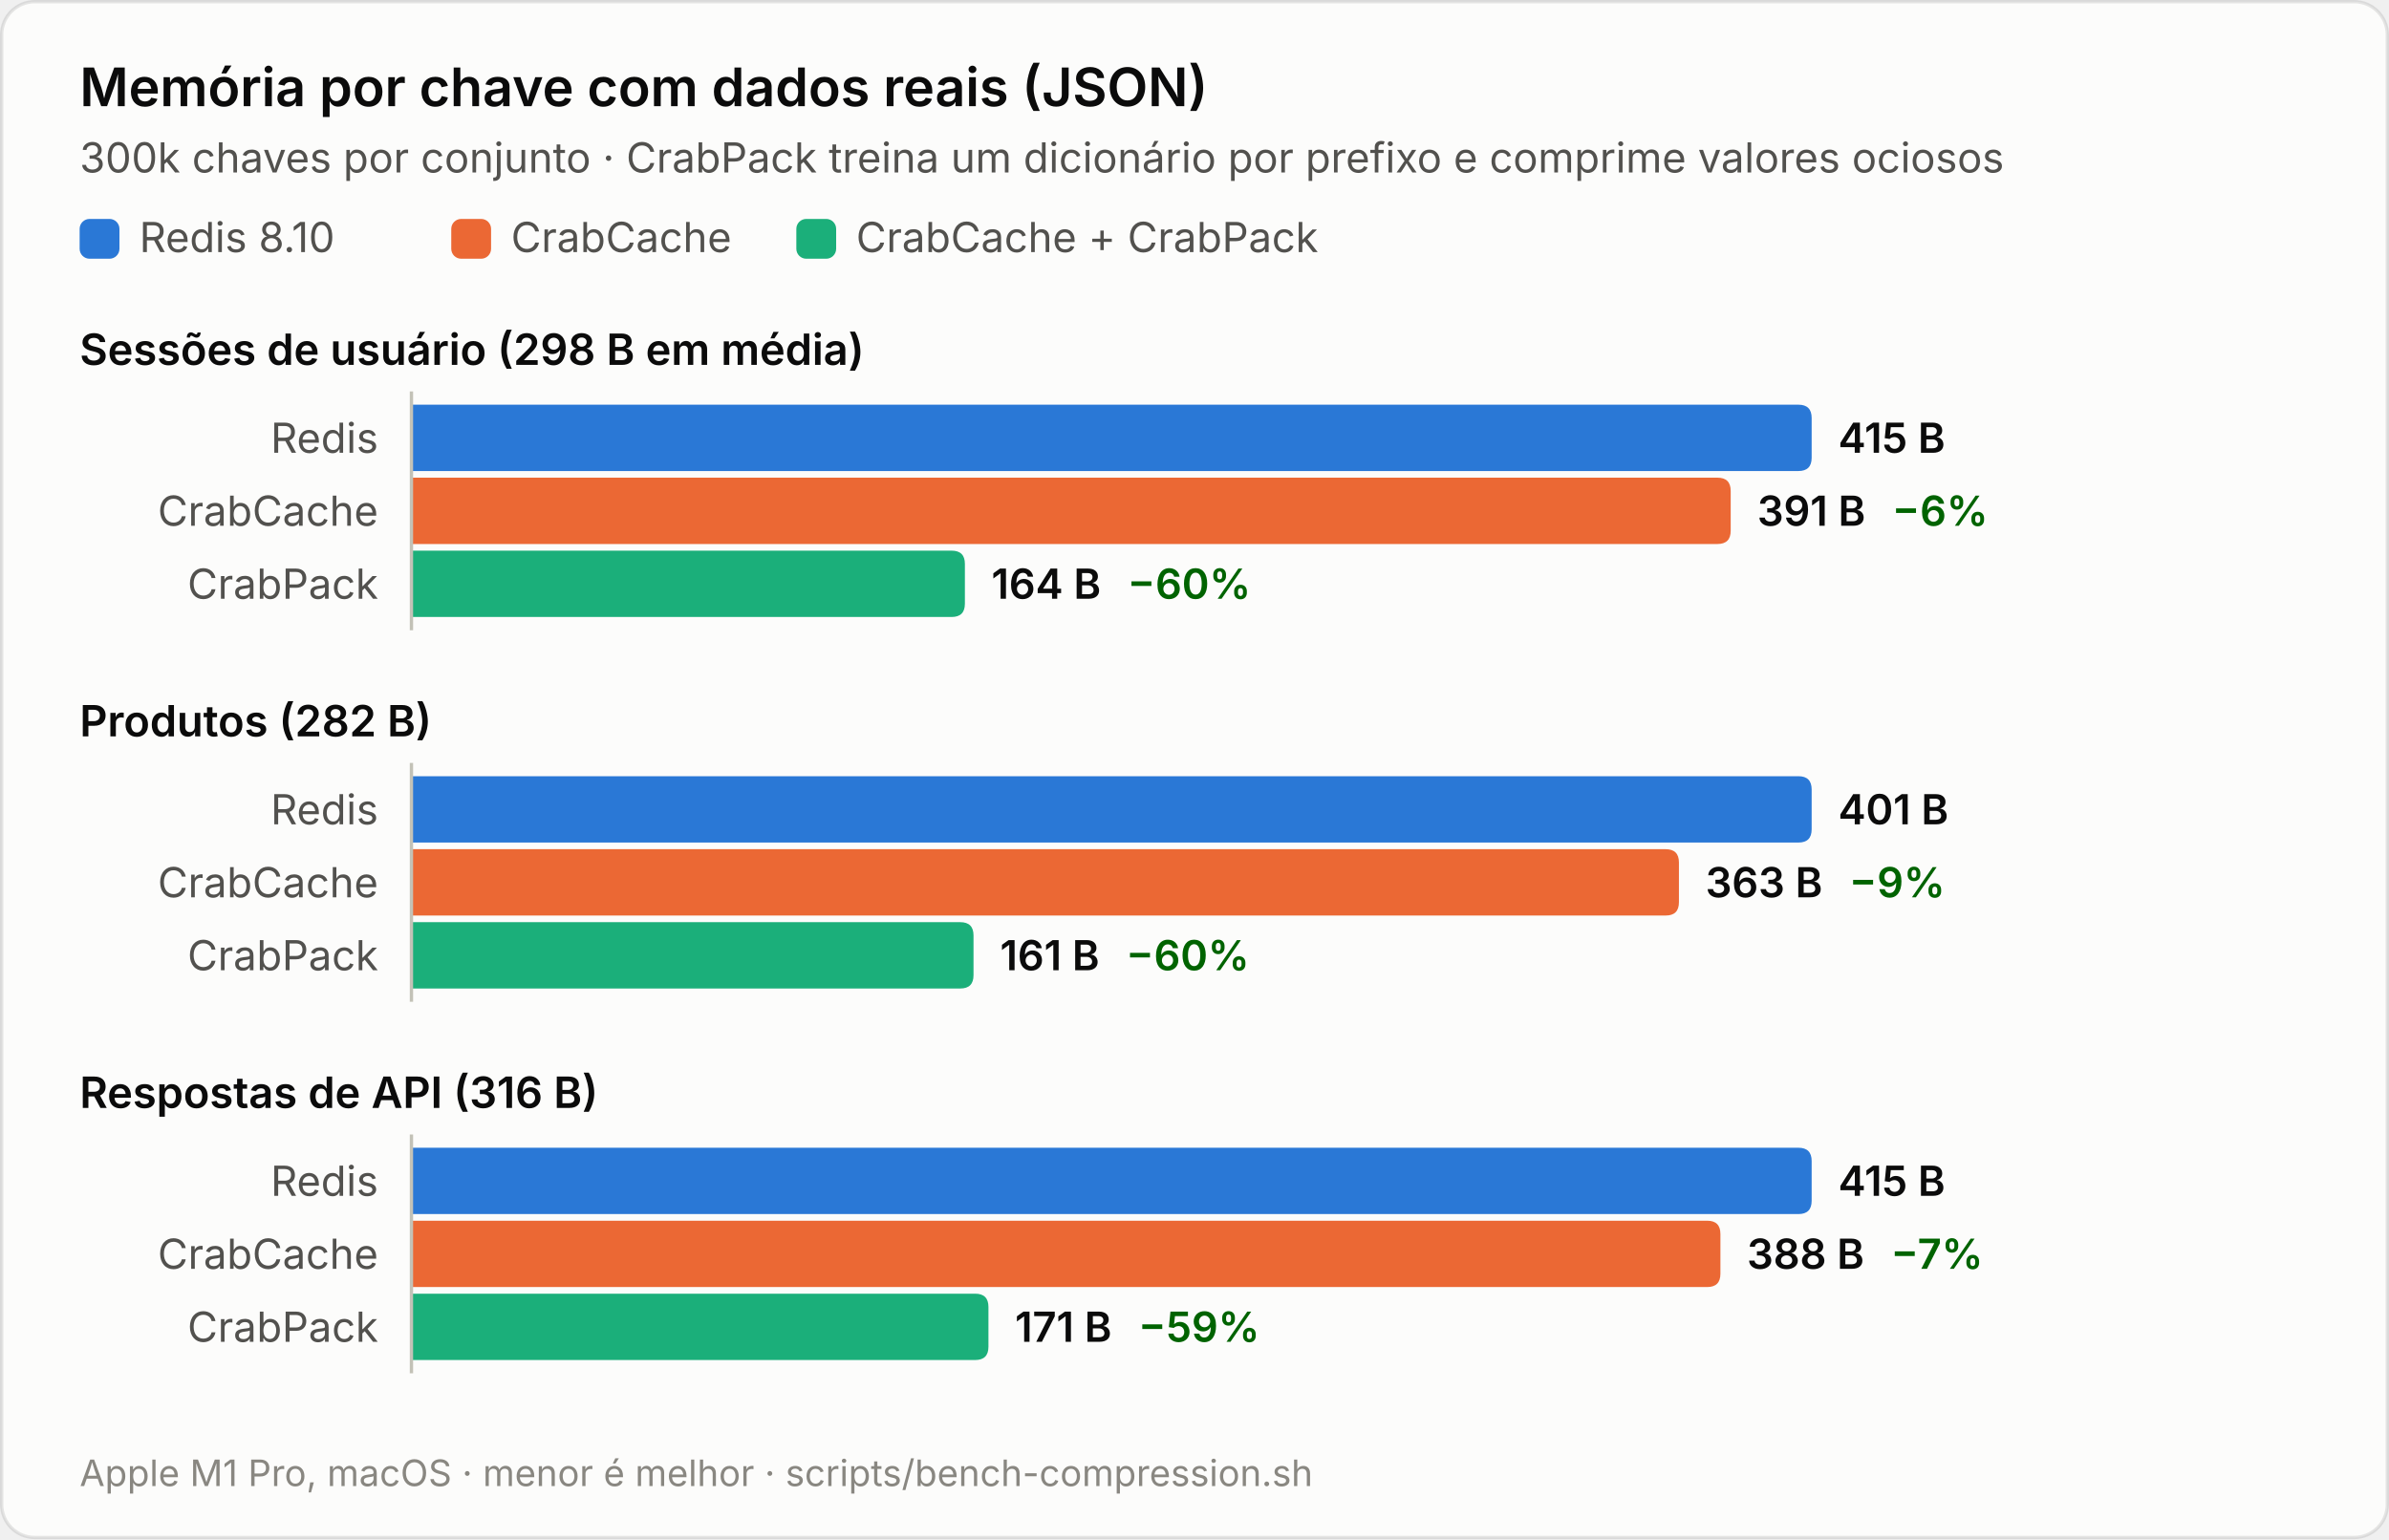
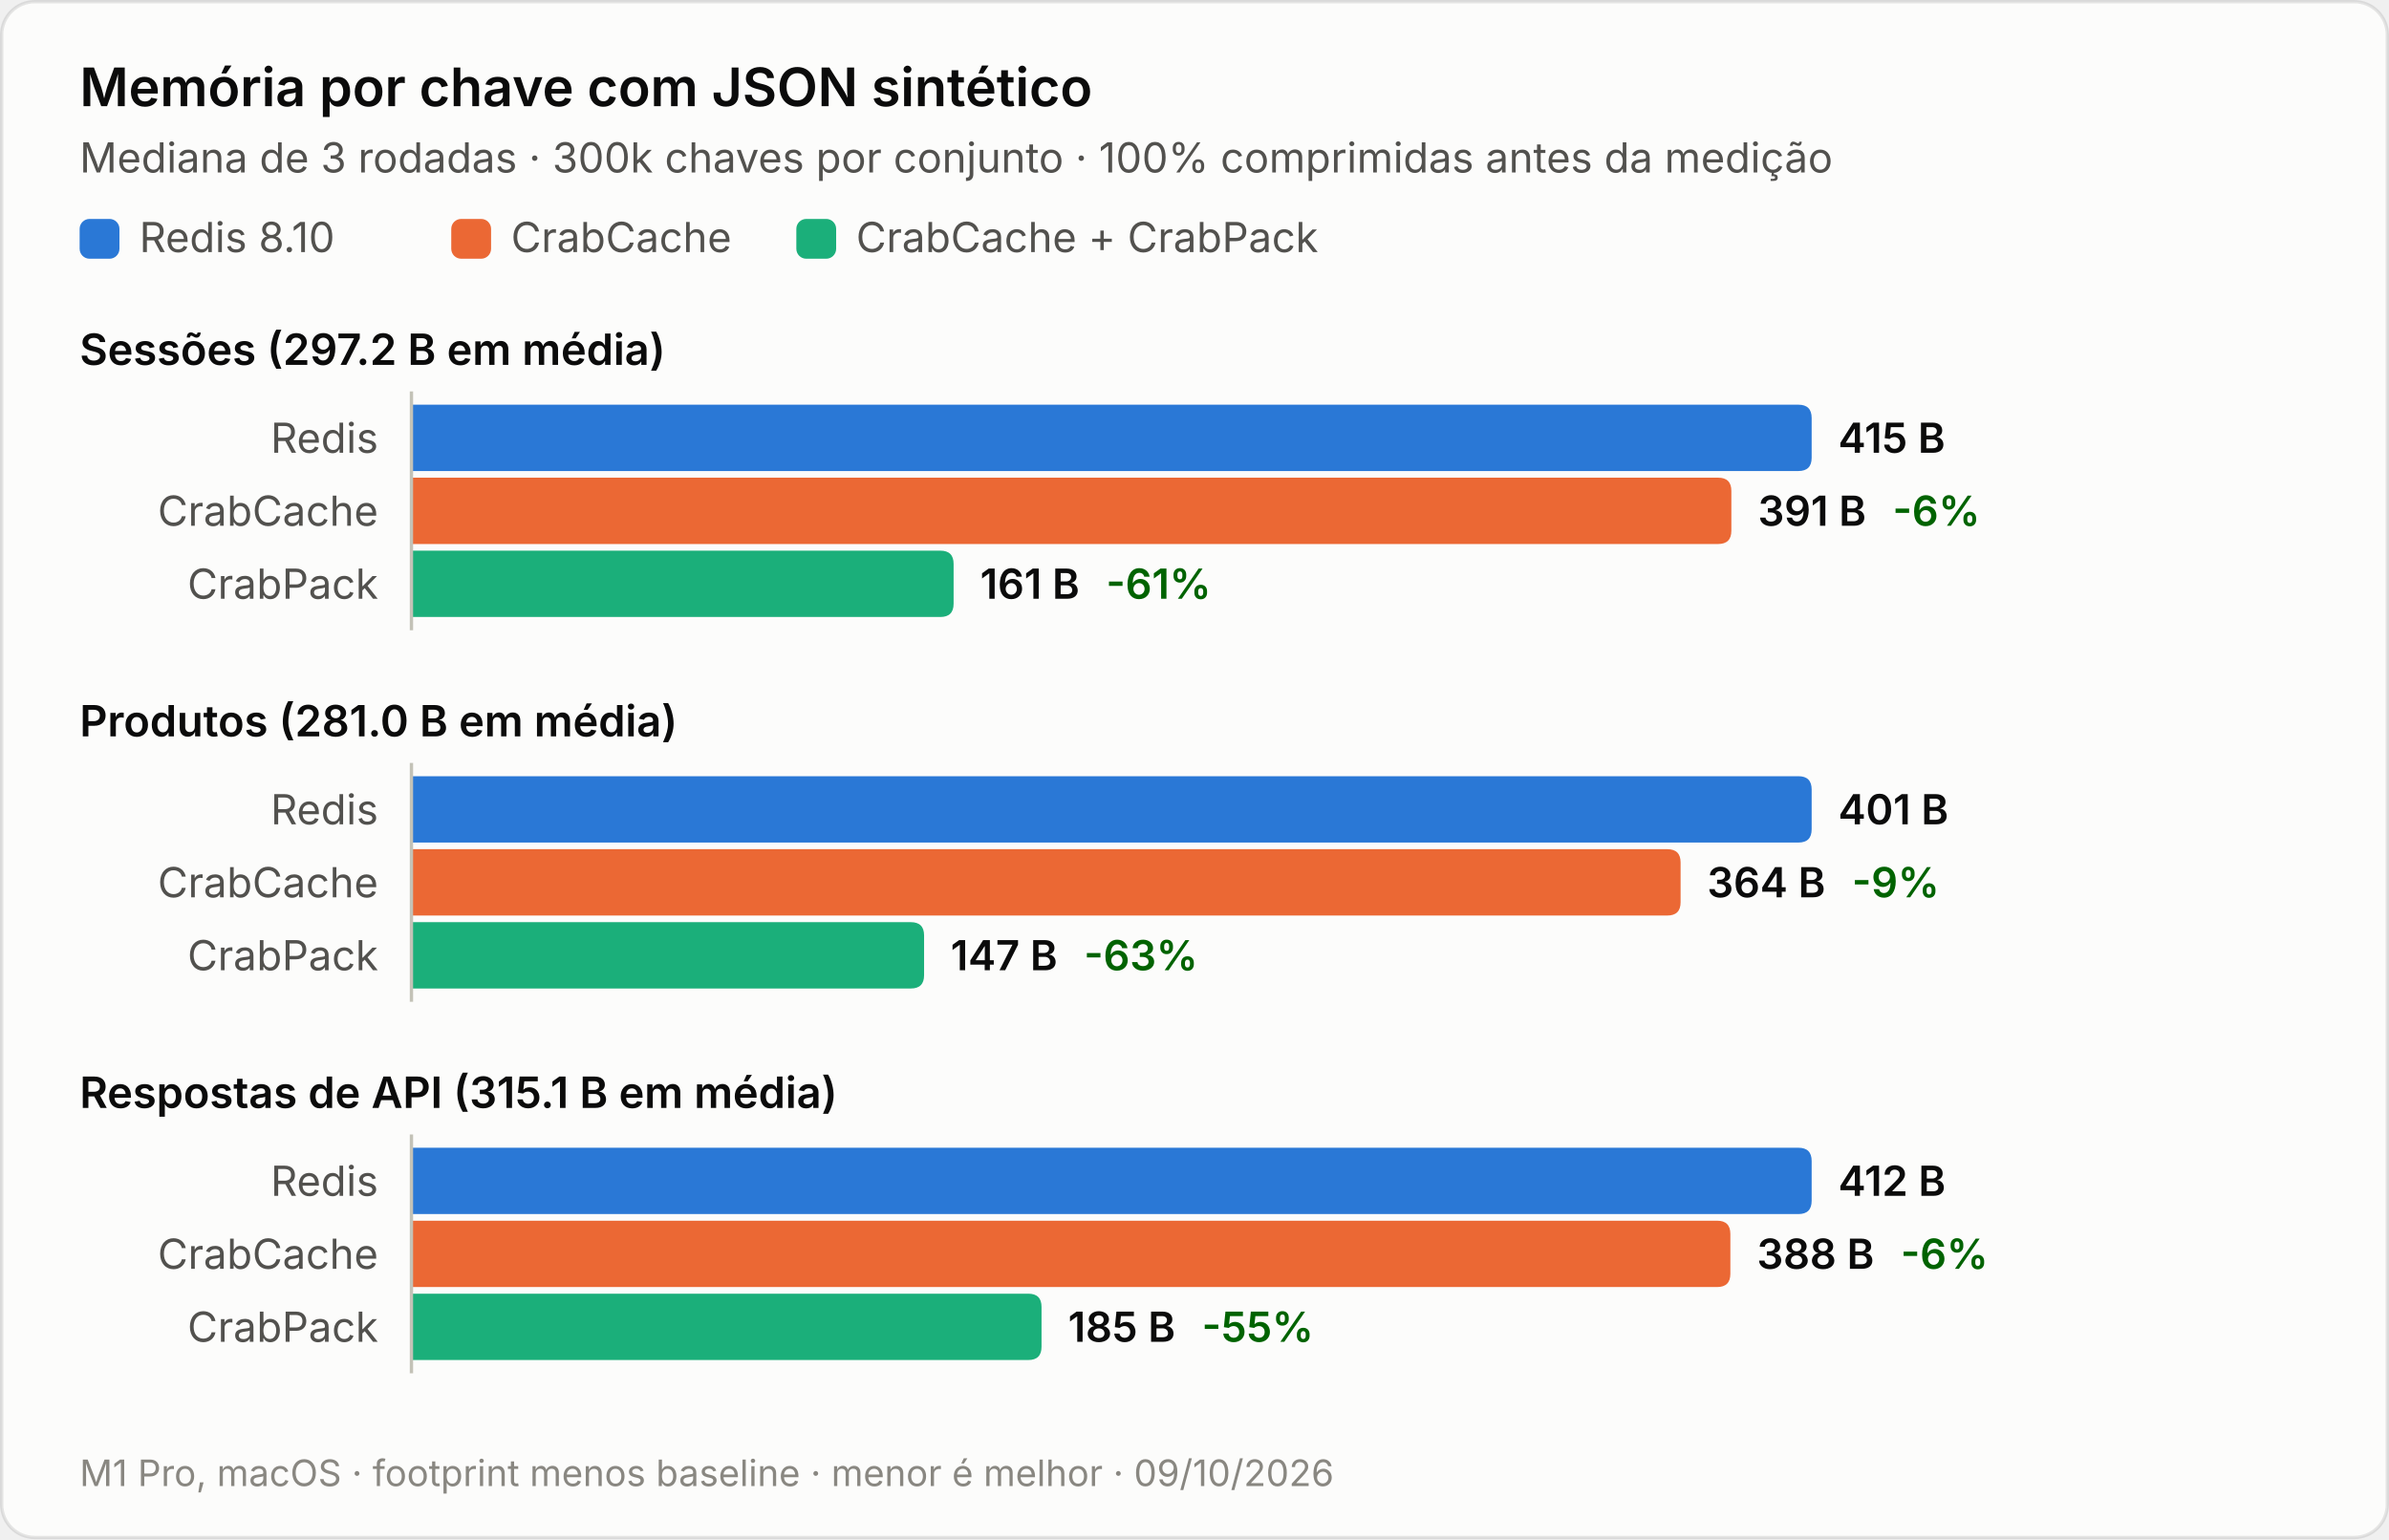
<svg xmlns="http://www.w3.org/2000/svg" width="720" height="464" viewBox="0 0 720 464" role="img" aria-labelledby="t d">
  <style>
  .surface { fill: #fcfcfb; }
  .ring { fill: none; stroke: rgba(11,11,11,0.10); }
  .title { fill: #0b0b0b; font-size: 16px; font-weight: 600; }
  .subtitle { fill: #52514e; font-size: 12.5px; }
  .panel { fill: #0b0b0b; font-size: 13px; font-weight: 600; }
  .label { fill: #52514e; font-size: 12.5px; }
  .value { fill: #0b0b0b; font-size: 12.5px; font-weight: 600; font-variant-numeric: tabular-nums; }
  .delta { fill: #006300; font-size: 12.5px; font-weight: 600; }
+   .delta-bad { fill: #a32d00; font-size: 12.5px; font-weight: 600; }
  .axis { stroke: #c3c2b7; stroke-width: 1; }
  .s-redis { fill: #2a78d6; }
  .s-crab { fill: #eb6834; }
  .s-pack { fill: #1baf7a; }
  .note { fill: #898781; font-size: 11px; }
  @media (prefers-color-scheme: dark) {
    .surface { fill: #1a1a19; }
    .ring { stroke: rgba(255,255,255,0.10); }
    .title, .panel, .value { fill: #ffffff; }
    .subtitle, .label { fill: #c3c2b7; }
    .delta { fill: #0ca30c; }
+     .delta-bad { fill: #ff8f6b; }
    .axis { stroke: #383835; }
    .s-redis { fill: #3987e5; }
    .s-crab { fill: #d95926; }
    .s-pack { fill: #199e70; }
  }
  text { font-family: system-ui, -apple-system, "Segoe UI", sans-serif; }
</style>
  <rect class="surface" x="0.5" y="0.5" width="719" height="463" rx="10" />
  <rect class="ring" x="0.5" y="0.5" width="719" height="463" rx="10" />
-   <text class="title" x="24" y="32">Memória por chave com dados reais (JSON)</text>
-   <text class="subtitle" x="24" y="52">300k chaves por conjunto · CrabPack treina um dicionário por prefixo e comprime valores ociosos</text>
+   <text class="title" x="24" y="32">Memória por chave com JSON sintético</text>
+   <text class="subtitle" x="24" y="52">Mediana de 3 rodadas · 300k chaves por conjunto · 100% comprimidas antes da medição</text>
  <rect class="s-redis" x="24" y="66" width="12" height="12" rx="3" />
  <text class="label" x="42" y="76">Redis 8.10</text>
  <rect class="s-crab" x="136" y="66" width="12" height="12" rx="3" />
  <text class="label" x="154" y="76">CrabCache</text>
  <rect class="s-pack" x="240" y="66" width="12" height="12" rx="3" />
  <text class="label" x="258" y="76">CrabCache + CrabPack</text>
-   <text class="panel" x="24" y="110">Sessões de usuário (298 B em média)</text>
+   <text class="panel" x="24" y="110">Sessões (297.2 B em média)</text>
  <text class="label" x="114" y="136.5" text-anchor="end">Redis</text>
  <path class="s-redis" d="M124.0,122.0 H542.0 Q546.0,122.0 546.0,126.0 V138.0 Q546.0,142.0 542.0,142.0 H124.0 Z" />
  <text class="value" x="554.0" y="136.5">415 B</text>
  <text class="label" x="114" y="158.5" text-anchor="end">CrabCache</text>
-   <path class="s-crab" d="M124.0,144.0 H517.6 Q521.6,144.0 521.6,148.0 V160.0 Q521.6,164.0 517.6,164.0 H124.0 Z" />
-   <text class="value" x="529.6" y="158.5">391 B<tspan class="delta" dx="8">−6%</tspan>
+   <path class="s-crab" d="M124.0,144.0 H517.8 Q521.8,144.0 521.8,148.0 V160.0 Q521.8,164.0 517.8,164.0 H124.0 Z" />
+   <text class="value" x="529.8" y="158.5">391 B<tspan class="delta" dx="8">-6%</tspan>
  </text>
  <text class="label" x="114" y="180.5" text-anchor="end">CrabPack</text>
-   <path class="s-pack" d="M124.0,166.0 H286.8 Q290.8,166.0 290.8,170.0 V182.0 Q290.8,186.0 286.8,186.0 H124.0 Z" />
-   <text class="value" x="298.8" y="180.5">164 B<tspan class="delta" dx="8">−60%</tspan>
+   <path class="s-pack" d="M124.0,166.0 H283.4 Q287.4,166.0 287.4,170.0 V182.0 Q287.4,186.0 283.4,186.0 H124.0 Z" />
+   <text class="value" x="295.4" y="180.5">161 B<tspan class="delta" dx="8">-61%</tspan>
  </text>
  <line class="axis" x1="124" y1="118" x2="124" y2="190" />
-   <text class="panel" x="24" y="222">Produtos (282 B)</text>
+   <text class="panel" x="24" y="222">Produtos (281.0 B em média)</text>
  <text class="label" x="114" y="248.5" text-anchor="end">Redis</text>
  <path class="s-redis" d="M124.0,234.0 H542.0 Q546.0,234.0 546.0,238.0 V250.0 Q546.0,254.0 542.0,254.0 H124.0 Z" />
  <text class="value" x="554.0" y="248.5">401 B</text>
  <text class="label" x="114" y="270.5" text-anchor="end">CrabCache</text>
-   <path class="s-crab" d="M124.0,256.0 H502.0 Q506.0,256.0 506.0,260.0 V272.0 Q506.0,276.0 502.0,276.0 H124.0 Z" />
-   <text class="value" x="514.0" y="270.5">363 B<tspan class="delta" dx="8">−9%</tspan>
+   <path class="s-crab" d="M124.0,256.0 H502.5 Q506.5,256.0 506.5,260.0 V272.0 Q506.5,276.0 502.5,276.0 H124.0 Z" />
+   <text class="value" x="514.5" y="270.5">364 B<tspan class="delta" dx="8">-9%</tspan>
  </text>
  <text class="label" x="114" y="292.5" text-anchor="end">CrabPack</text>
-   <path class="s-pack" d="M124.0,278.0 H289.4 Q293.4,278.0 293.4,282.0 V294.0 Q293.4,298.0 289.4,298.0 H124.0 Z" />
-   <text class="value" x="301.4" y="292.5">161 B<tspan class="delta" dx="8">−60%</tspan>
+   <path class="s-pack" d="M124.0,278.0 H274.5 Q278.5,278.0 278.5,282.0 V294.0 Q278.5,298.0 274.5,298.0 H124.0 Z" />
+   <text class="value" x="286.5" y="292.5">147 B<tspan class="delta" dx="8">-63%</tspan>
  </text>
  <line class="axis" x1="124" y1="230" x2="124" y2="302" />
-   <text class="panel" x="24" y="334">Respostas de API (316 B)</text>
+   <text class="panel" x="24" y="334">Respostas de API (315.1 B em média)</text>
  <text class="label" x="114" y="360.5" text-anchor="end">Redis</text>
  <path class="s-redis" d="M124.0,346.0 H542.0 Q546.0,346.0 546.0,350.0 V362.0 Q546.0,366.0 542.0,366.0 H124.0 Z" />
-   <text class="value" x="554.0" y="360.5">415 B</text>
+   <text class="value" x="554.0" y="360.5">412 B</text>
  <text class="label" x="114" y="382.5" text-anchor="end">CrabCache</text>
-   <path class="s-crab" d="M124.0,368.0 H514.5 Q518.5,368.0 518.5,372.0 V384.0 Q518.5,388.0 514.5,388.0 H124.0 Z" />
-   <text class="value" x="526.5" y="382.5">388 B<tspan class="delta" dx="8">−7%</tspan>
+   <path class="s-crab" d="M124.0,368.0 H517.5 Q521.5,368.0 521.5,372.0 V384.0 Q521.5,388.0 517.5,388.0 H124.0 Z" />
+   <text class="value" x="529.5" y="382.5">388 B<tspan class="delta" dx="8">-6%</tspan>
  </text>
  <text class="label" x="114" y="404.5" text-anchor="end">CrabPack</text>
-   <path class="s-pack" d="M124.0,390.0 H293.9 Q297.9,390.0 297.9,394.0 V406.0 Q297.9,410.0 293.9,410.0 H124.0 Z" />
-   <text class="value" x="305.9" y="404.5">171 B<tspan class="delta" dx="8">−59%</tspan>
+   <path class="s-pack" d="M124.0,390.0 H309.9 Q313.9,390.0 313.9,394.0 V406.0 Q313.9,410.0 309.9,410.0 H124.0 Z" />
+   <text class="value" x="321.9" y="404.5">185 B<tspan class="delta" dx="8">-55%</tspan>
  </text>
  <line class="axis" x1="124" y1="342" x2="124" y2="414" />
-   <text class="note" x="24" y="448">Apple M1 Pro, macOS · menor é melhor · scripts/bench-compression.sh</text>
+   <text class="note" x="24" y="448">M1 Pro, macOS · footprint menos baseline · menor é melhor · 09/10/2026</text>
</svg>
